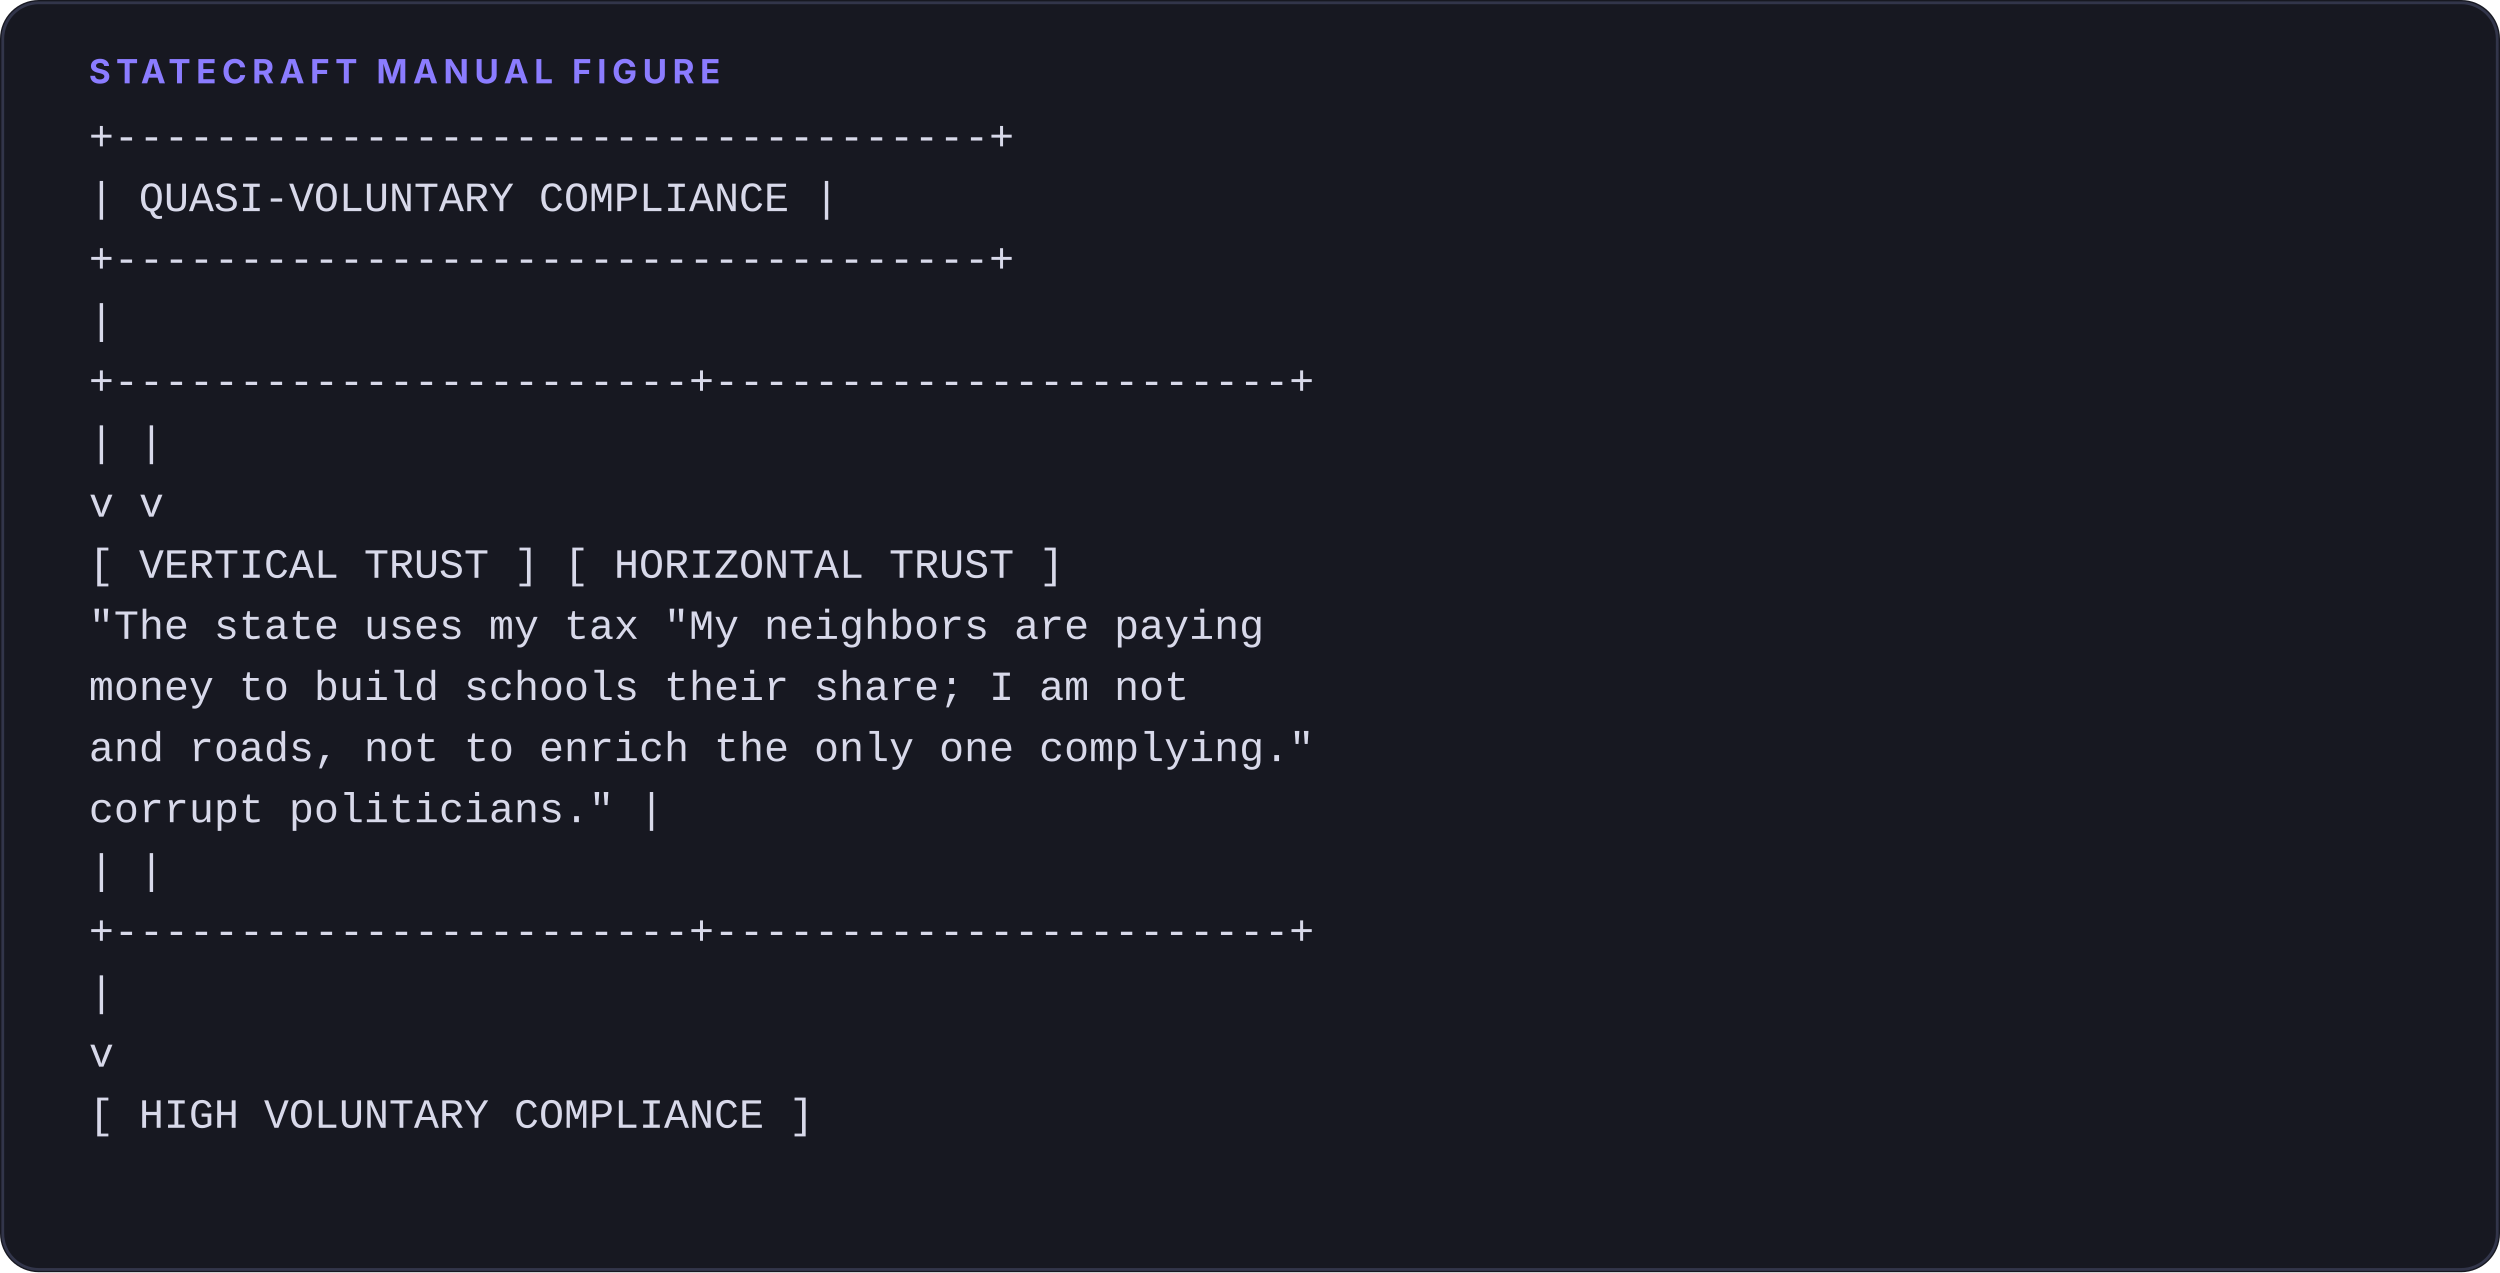
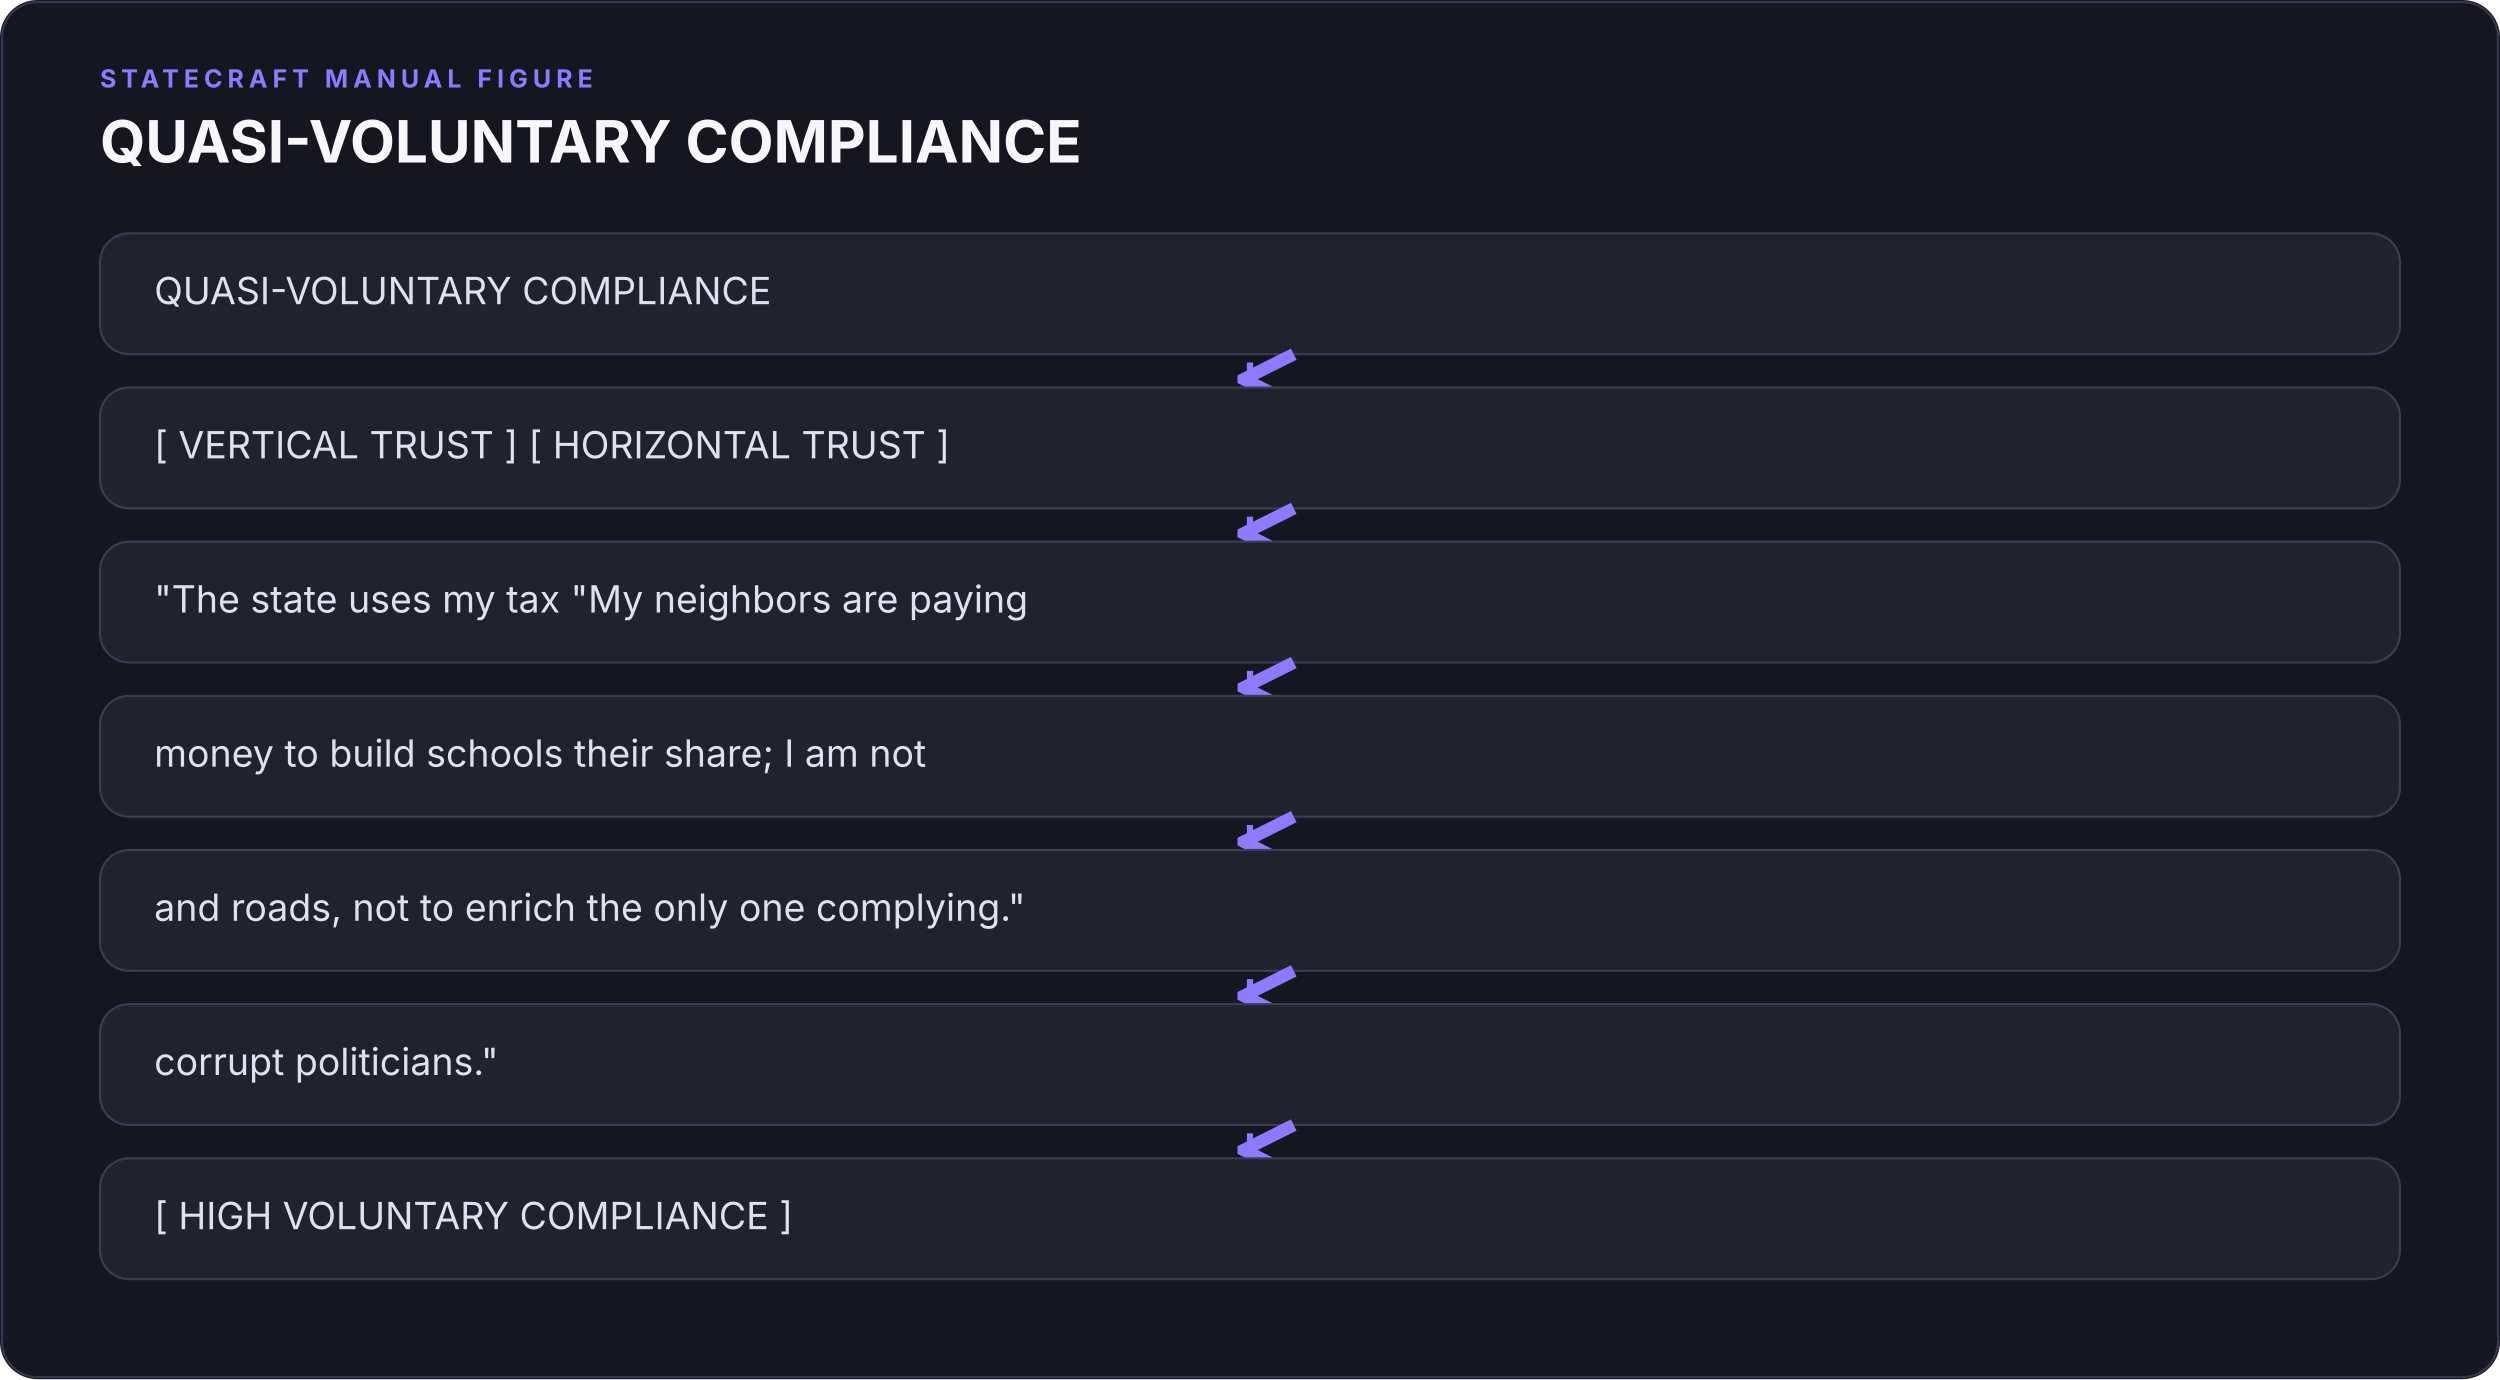
- <svg xmlns="http://www.w3.org/2000/svg" width="900" height="458" viewBox="0 0 900 458" role="img" aria-labelledby="title desc">
-   <rect width="900" height="458" rx="14" fill="#171821" />
-   <rect x="1" y="1" width="898" height="456" rx="13" fill="none" stroke="#32354a" />
-   <text x="32" y="30" class="label">STATECRAFT MANUAL FIGURE</text>
-   <text x="32" y="54" class="line">                  +-----------------------------------+</text>
-   <text x="32" y="76" class="line">                  |   QUASI-VOLUNTARY COMPLIANCE      |</text>
-   <text x="32" y="98" class="line">                  +-----------------------------------+</text>
-   <text x="32" y="120" class="line">                                    |</text>
-   <text x="32" y="142" class="line">            +-----------------------+-----------------------+</text>
-   <text x="32" y="164" class="line">            |                                               |</text>
-   <text x="32" y="186" class="line">            v                                               v</text>
-   <text x="32" y="208" class="line">    [ VERTICAL TRUST ]                              [ HORIZONTAL TRUST ]</text>
-   <text x="32" y="230" class="line">  "The state uses my tax                          "My neighbors are paying</text>
-   <text x="32" y="252" class="line">   money to build schools                          their share; I am not</text>
-   <text x="32" y="274" class="line">   and roads, not to enrich                        the only one complying."</text>
-   <text x="32" y="296" class="line">   corrupt politicians."                                    |</text>
-   <text x="32" y="318" class="line">            |                                               |</text>
-   <text x="32" y="340" class="line">            +-----------------------+-----------------------+</text>
-   <text x="32" y="362" class="line">                                    |</text>
-   <text x="32" y="384" class="line">                                    v</text>
-   <text x="32" y="406" class="line">                        [ HIGH VOLUNTARY COMPLIANCE ]</text>
-   <style>.label{font:700 12px ui-sans-serif,system-ui,-apple-system,BlinkMacSystemFont,'Segoe UI',sans-serif;letter-spacing:2px;fill:#8b7cff}.line{font:15px ui-monospace,SFMono-Regular,Menlo,Consolas,'Liberation Mono',monospace;fill:#d8d9ea}</style>
+ <svg xmlns="http://www.w3.org/2000/svg" width="1200" height="662" viewBox="0 0 1200 662" role="img" aria-labelledby="title desc">
+   <rect width="1200" height="662" rx="18" fill="#151620" />
+   <rect x="1" y="1" width="1198" height="660" rx="17" fill="none" stroke="#34384f" />
+   <text x="48" y="42" class="eyebrow">STATECRAFT MANUAL FIGURE</text>
+   <text x="48" y="78" class="heading">QUASI-VOLUNTARY COMPLIANCE</text>
+   <rect x="48" y="112" width="1104" height="58" rx="14" class="card" />
+   <text x="74" y="146" class="body">QUASI-VOLUNTARY COMPLIANCE</text>
+   <path d="M600 174 v8" class="arrow" />
+   <rect x="48" y="186" width="1104" height="58" rx="14" class="card" />
+   <text x="74" y="220" class="body">[ VERTICAL TRUST ] [ HORIZONTAL TRUST ]</text>
+   <path d="M600 248 v8" class="arrow" />
+   <rect x="48" y="260" width="1104" height="58" rx="14" class="card" />
+   <text x="74" y="294" class="body">"The state uses my tax "My neighbors are paying</text>
+   <path d="M600 322 v8" class="arrow" />
+   <rect x="48" y="334" width="1104" height="58" rx="14" class="card" />
+   <text x="74" y="368" class="body">money to build schools their share; I am not</text>
+   <path d="M600 396 v8" class="arrow" />
+   <rect x="48" y="408" width="1104" height="58" rx="14" class="card" />
+   <text x="74" y="442" class="body">and roads, not to enrich the only one complying."</text>
+   <path d="M600 470 v8" class="arrow" />
+   <rect x="48" y="482" width="1104" height="58" rx="14" class="card" />
+   <text x="74" y="516" class="body">corrupt politicians."</text>
+   <path d="M600 544 v8" class="arrow" />
+   <rect x="48" y="556" width="1104" height="58" rx="14" class="card" />
+   <text x="74" y="590" class="body">[ HIGH VOLUNTARY COMPLIANCE ]</text>
+   <style>
+     .eyebrow{font:700 12px ui-sans-serif,system-ui,-apple-system,BlinkMacSystemFont,'Segoe UI',sans-serif;letter-spacing:2.4px;fill:#8b7cff}.heading{font:700 28px ui-sans-serif,system-ui,-apple-system,BlinkMacSystemFont,'Segoe UI',sans-serif;fill:#f6f6fb}.card{fill:#20222e;stroke:#3a3e55}.body{font:18px ui-sans-serif,system-ui,-apple-system,BlinkMacSystemFont,'Segoe UI',sans-serif;fill:#dfe1f1}.arrow{stroke:#8b7cff;stroke-width:3;marker-end:url(#arrow)}
+   </style>
+   <defs>
+     <marker id="arrow" markerWidth="10" markerHeight="10" refX="5" refY="8" orient="auto">
+       <path d="M1,1 L5,9 L9,1" fill="none" stroke="#8b7cff" stroke-width="2" />
+     </marker>
+   </defs>
</svg>
